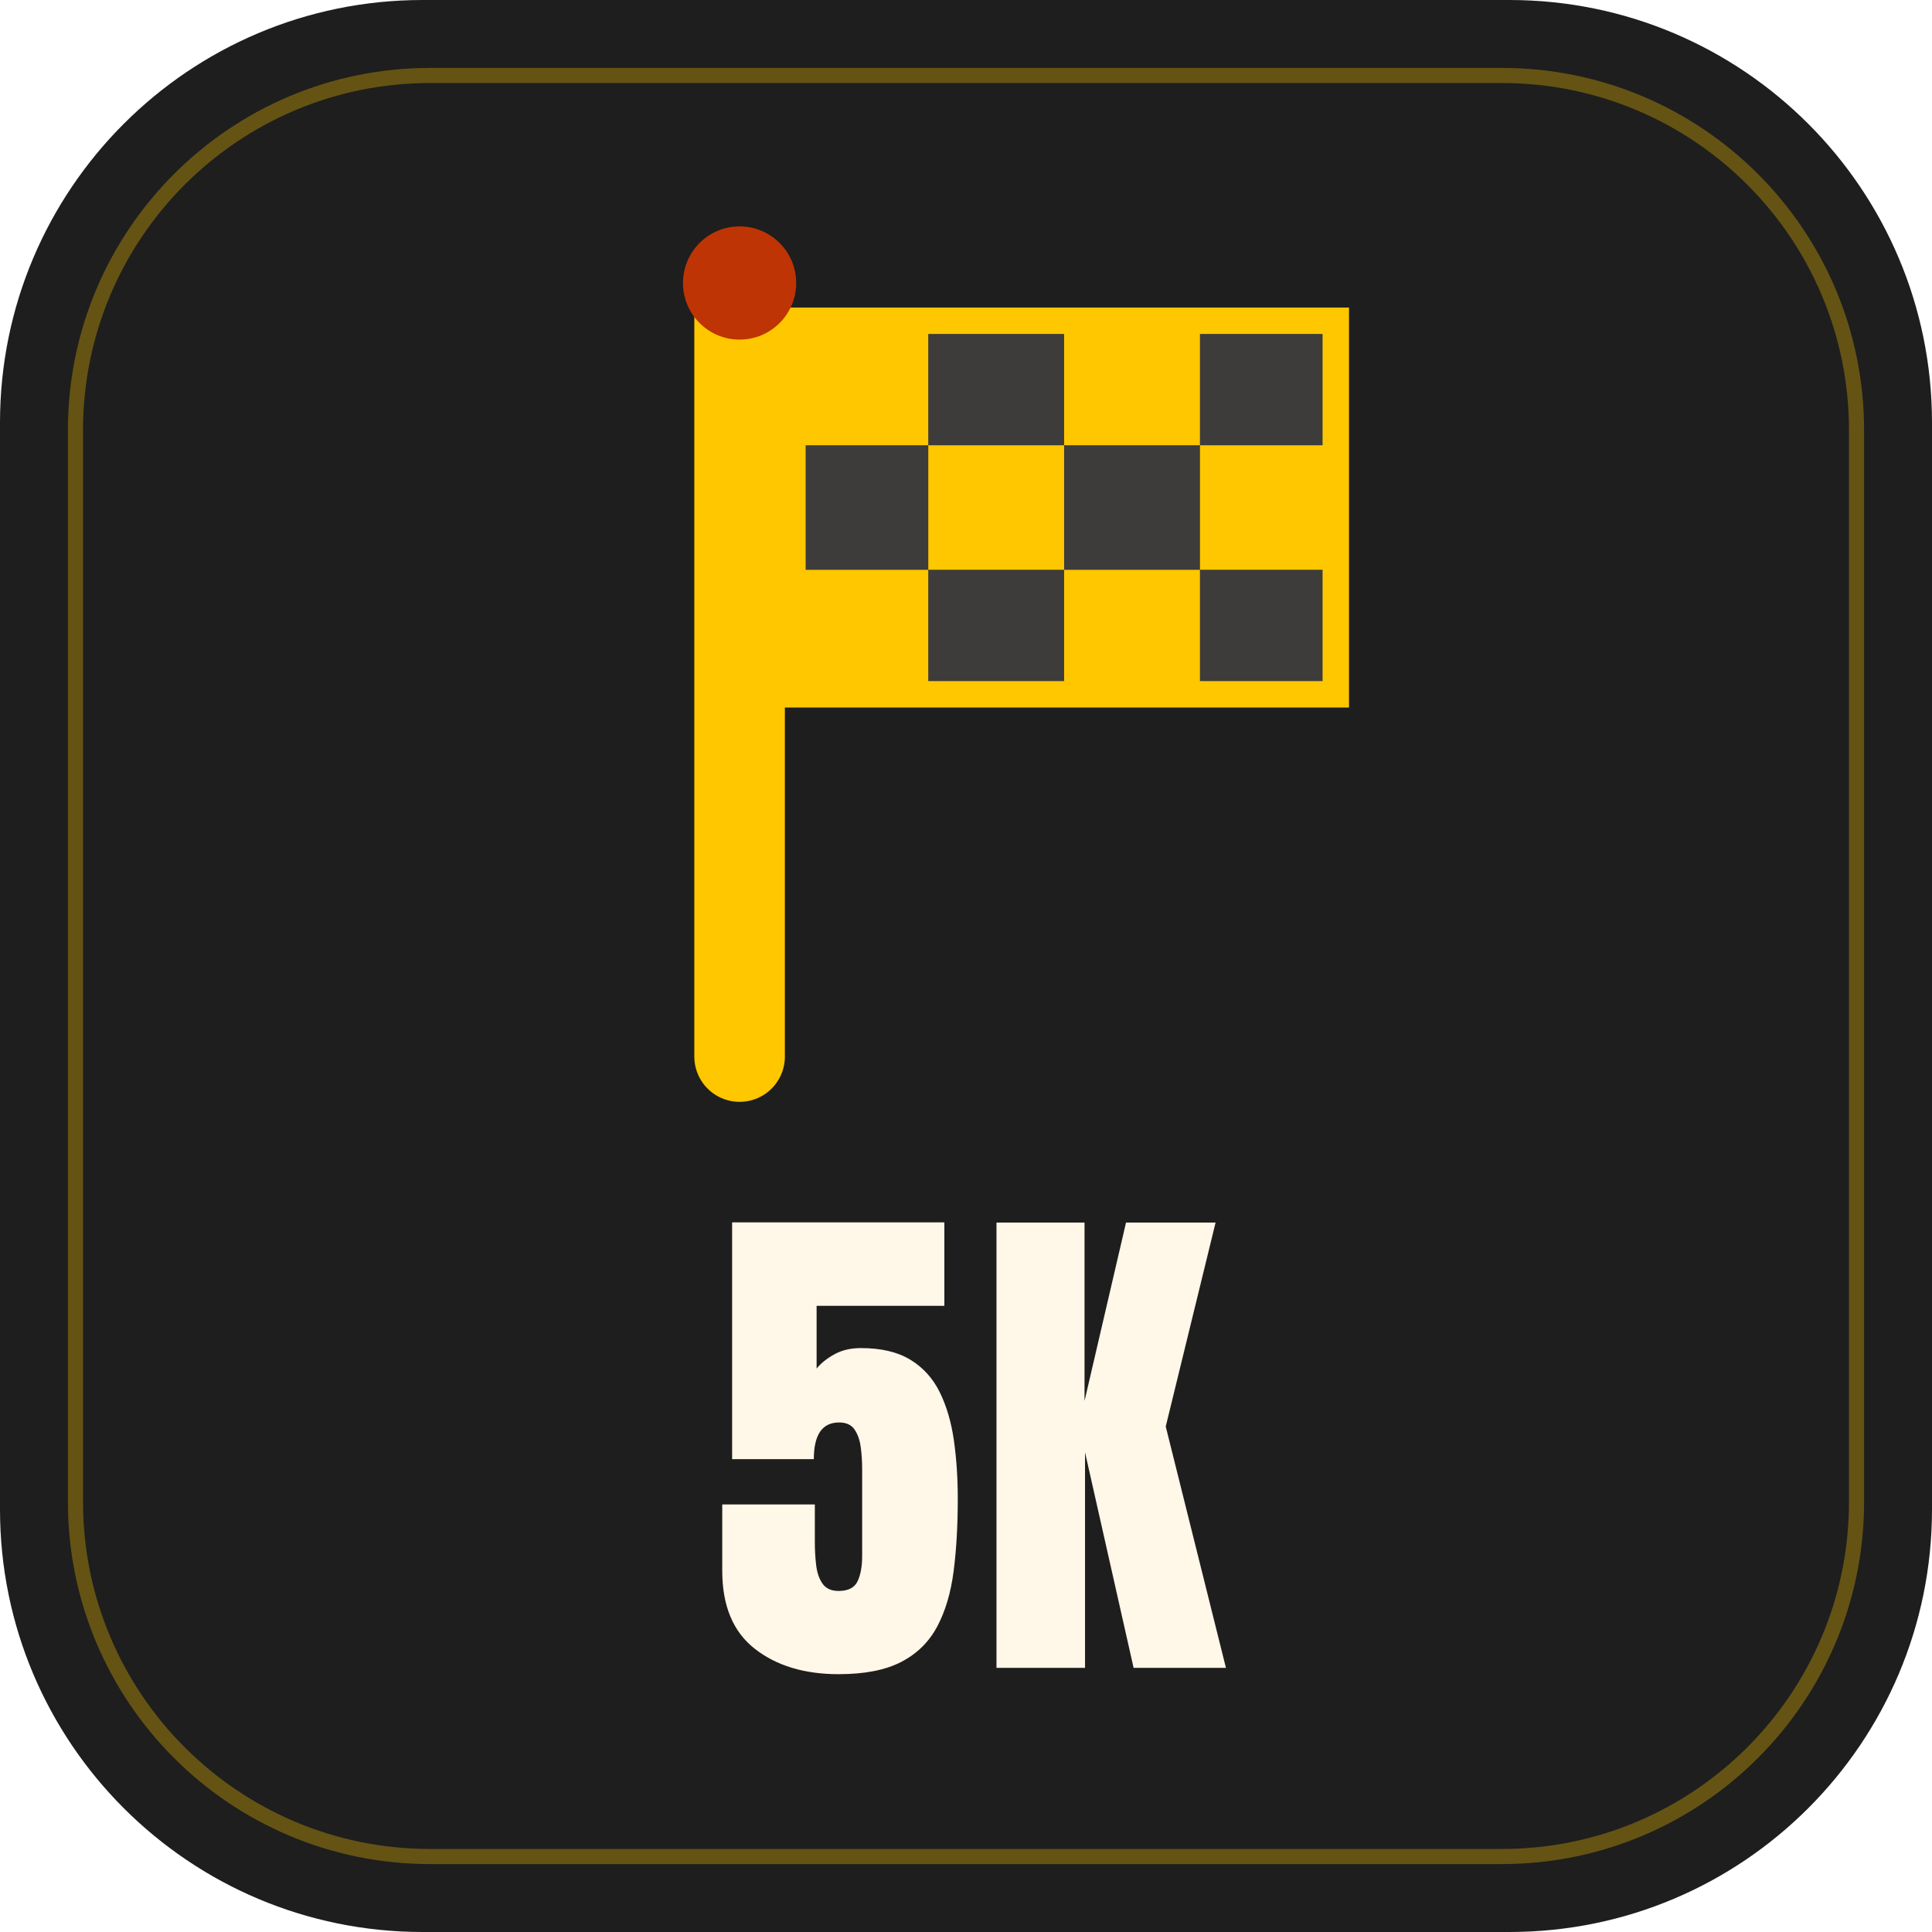
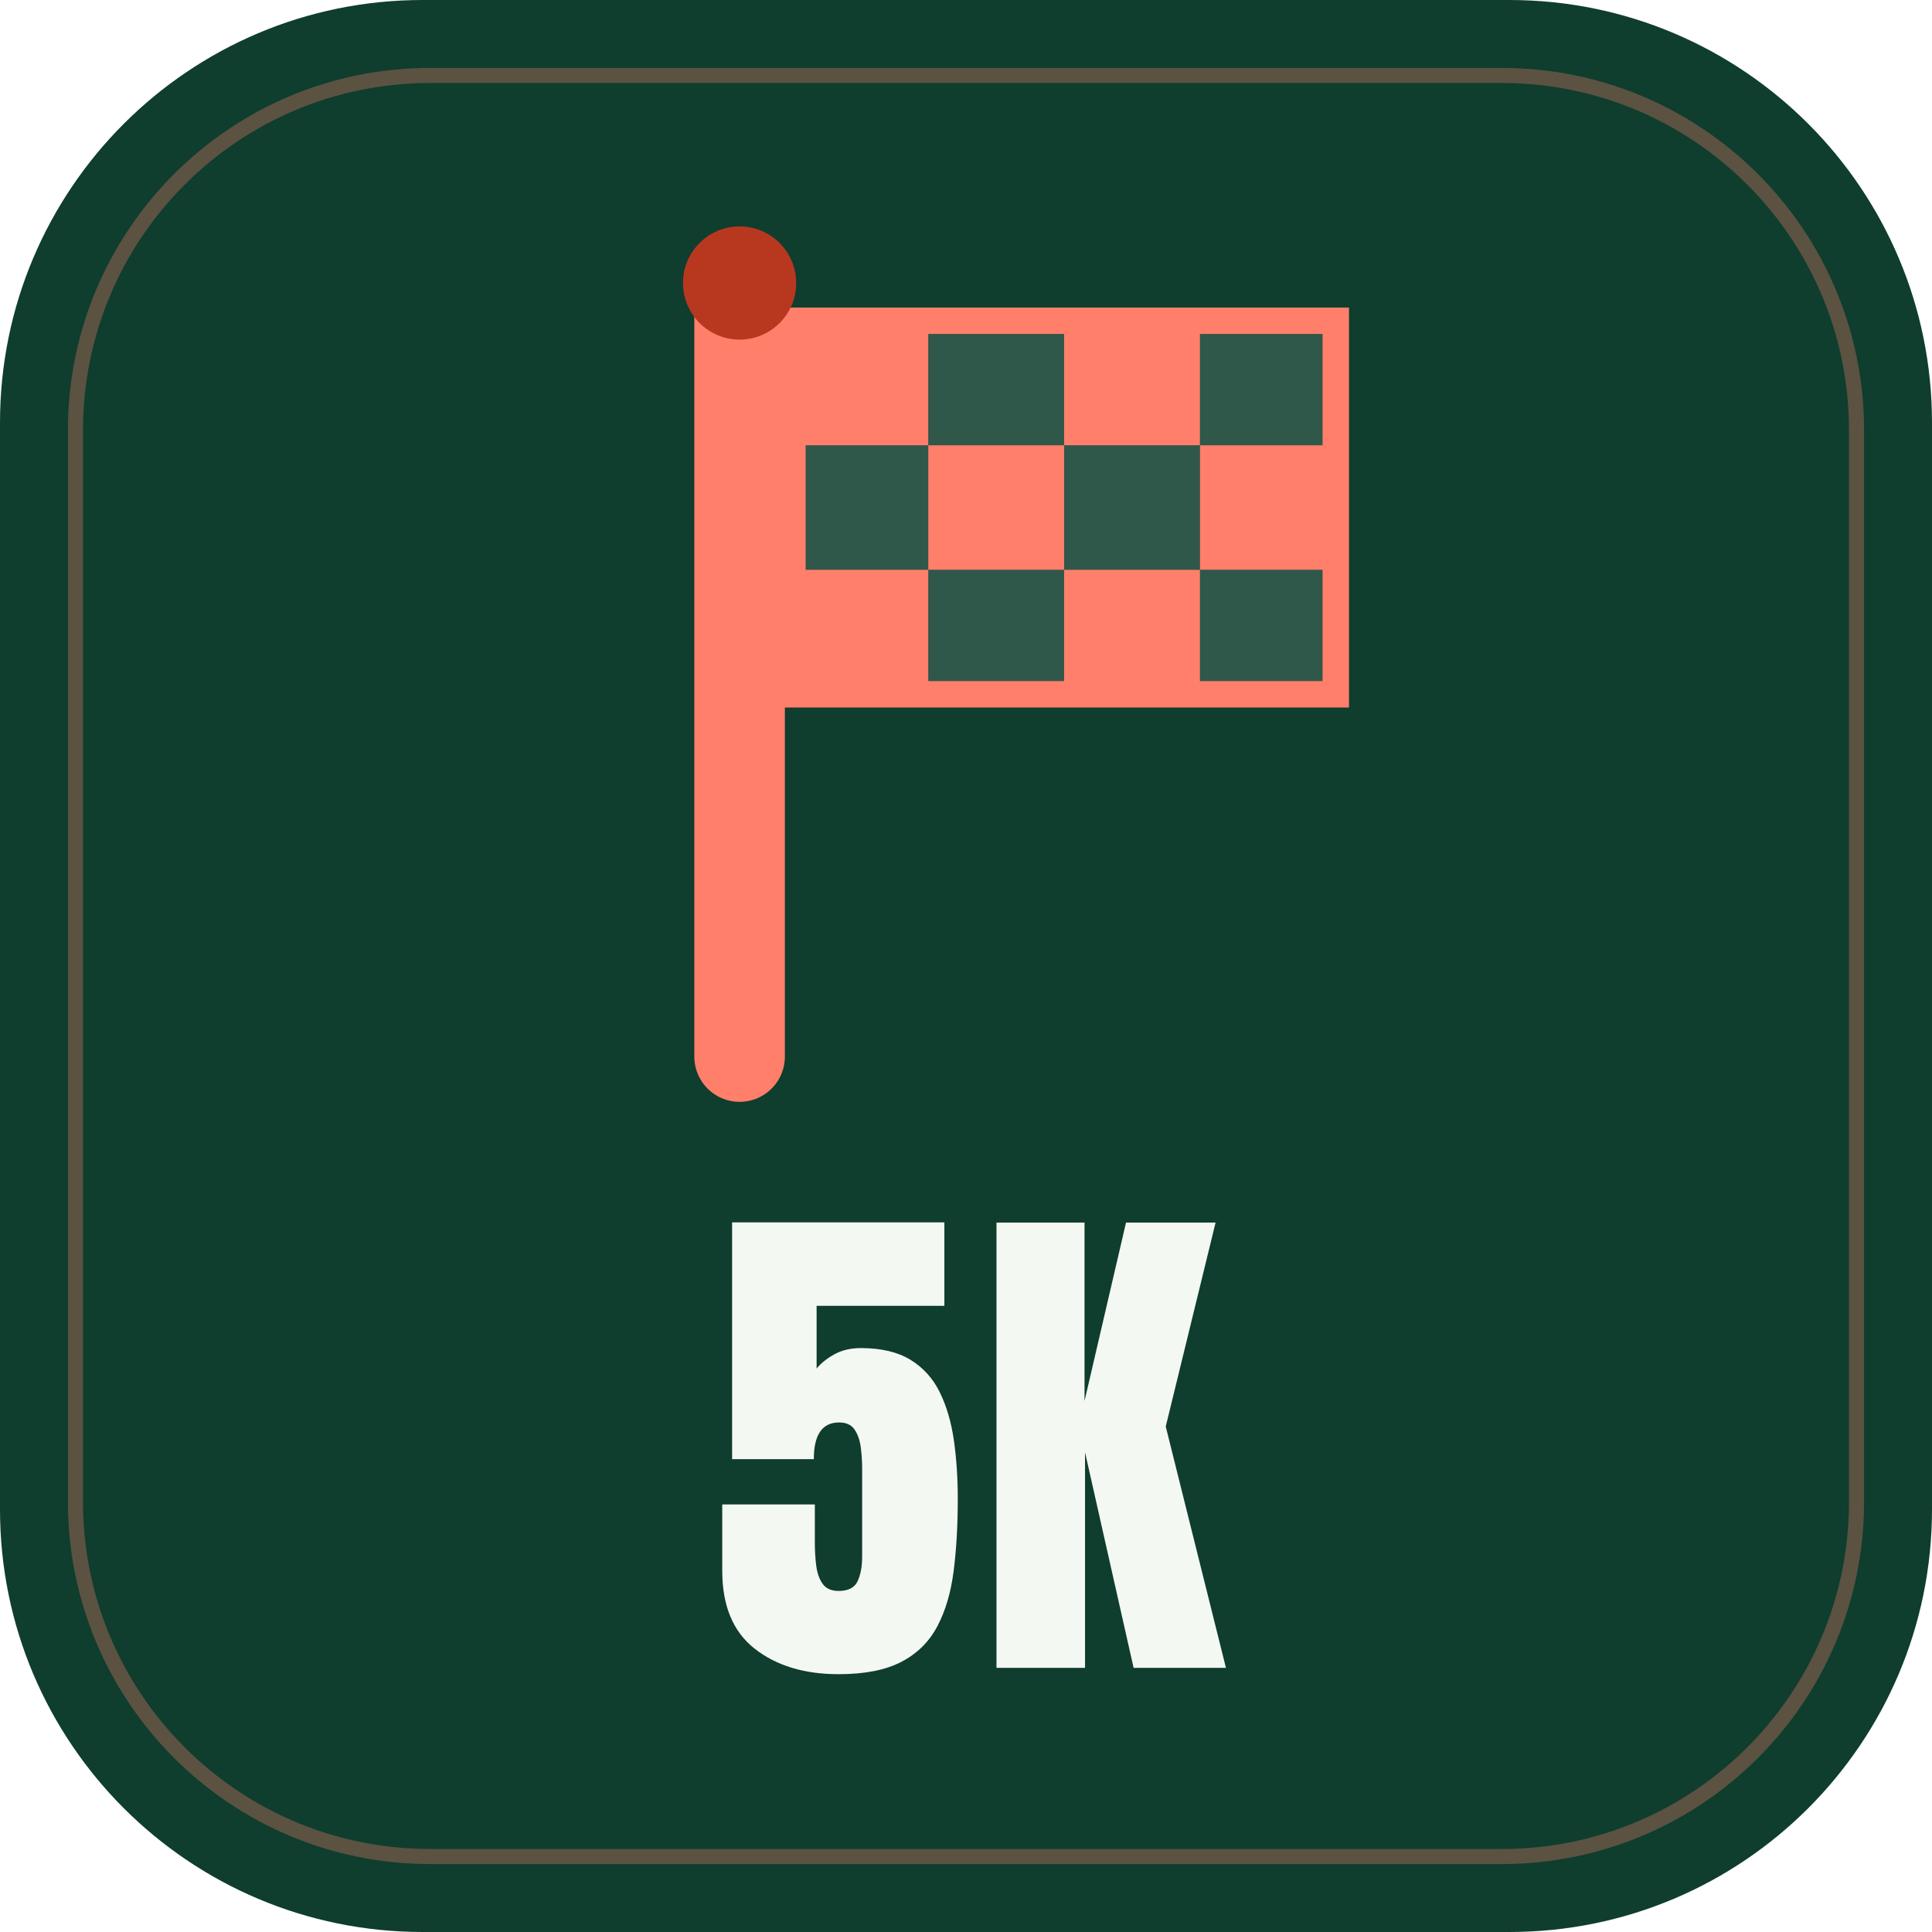
<svg xmlns="http://www.w3.org/2000/svg" viewBox="0 0 1024 1024" width="1024" height="1024">
-   <rect width="1024" height="1024" rx="224" fill="#1e1e1e" />
-   <rect x="40" y="40" width="944" height="944" rx="188" fill="none" stroke="#ffc700" stroke-opacity=".32" stroke-width="8" />
-   <rect x="420" y="170" width="72" height="66" fill="#ffc700" />
-   <rect x="492" y="170" width="72" height="66" fill="#fff7e8" fill-opacity=".14" />
-   <rect x="564" y="170" width="72" height="66" fill="#ffc700" />
-   <rect x="636" y="170" width="72" height="66" fill="#fff7e8" fill-opacity=".14" />
-   <rect x="420" y="236" width="72" height="66" fill="#fff7e8" fill-opacity=".14" />
-   <rect x="492" y="236" width="72" height="66" fill="#ffc700" />
-   <rect x="564" y="236" width="72" height="66" fill="#fff7e8" fill-opacity=".14" />
-   <rect x="636" y="236" width="72" height="66" fill="#ffc700" />
-   <rect x="420" y="302" width="72" height="66" fill="#ffc700" />
-   <rect x="492" y="302" width="72" height="66" fill="#fff7e8" fill-opacity=".14" />
-   <rect x="564" y="302" width="72" height="66" fill="#ffc700" />
-   <rect x="636" y="302" width="72" height="66" fill="#fff7e8" fill-opacity=".14" />
-   <rect x="420" y="170" width="288" height="198" fill="none" stroke="#ffc700" stroke-width="14" />
-   <path d="M392 150V560" stroke="#ffc700" stroke-width="48" stroke-linecap="round" />
-   <circle cx="392" cy="150" r="30" fill="#bf3404" />
-   <path fill="#fff7e8" d="M444.485 887.352Q417.265 887.352 400.034 873.876Q382.803 860.4 382.803 832.509V797.377H431.881V817.625Q431.881 823.927 432.618 829.827Q433.356 835.727 436.037 839.482Q438.719 843.236 444.485 843.236Q452.128 843.236 454.542 838.074Q456.956 832.911 456.956 824.866V778.47Q456.956 772.705 456.218 767.073Q455.481 761.441 452.933 757.686Q450.385 753.932 444.753 753.932Q431.344 753.932 431.344 773.375H388.033V647.866H500.535V692.116H432.819V725.37Q436.306 721.08 442.273 717.794Q448.24 714.509 456.285 714.509Q472.376 714.509 482.5 720.677Q492.624 726.845 498.055 737.841Q503.485 748.836 505.564 763.318Q507.642 777.8 507.642 794.427Q507.642 815.748 505.43 832.844Q503.217 849.941 496.714 862.143Q490.21 874.345 477.673 880.849Q465.135 887.352 444.485 887.352ZM528.158 884.0V648.0H574.822V742.534L596.812 648.0H644.281L617.865 756.077L649.778 884.0H600.835L575.09 769.755V884.0Z" />
+   <rect width="1024" height="1024" rx="224" fill="#0F3D2E" />
+   <rect x="40" y="40" width="944" height="944" rx="188" fill="none" stroke="#FF7F6B" stroke-opacity=".32" stroke-width="8" />
+   <rect x="420" y="170" width="72" height="66" fill="#FF7F6B" />
+   <rect x="492" y="170" width="72" height="66" fill="#F4F8F2" fill-opacity=".14" />
+   <rect x="564" y="170" width="72" height="66" fill="#FF7F6B" />
+   <rect x="636" y="170" width="72" height="66" fill="#F4F8F2" fill-opacity=".14" />
+   <rect x="420" y="236" width="72" height="66" fill="#F4F8F2" fill-opacity=".14" />
+   <rect x="492" y="236" width="72" height="66" fill="#FF7F6B" />
+   <rect x="564" y="236" width="72" height="66" fill="#F4F8F2" fill-opacity=".14" />
+   <rect x="636" y="236" width="72" height="66" fill="#FF7F6B" />
+   <rect x="420" y="302" width="72" height="66" fill="#FF7F6B" />
+   <rect x="492" y="302" width="72" height="66" fill="#F4F8F2" fill-opacity=".14" />
+   <rect x="564" y="302" width="72" height="66" fill="#FF7F6B" />
+   <rect x="636" y="302" width="72" height="66" fill="#F4F8F2" fill-opacity=".14" />
+   <rect x="420" y="170" width="288" height="198" fill="none" stroke="#FF7F6B" stroke-width="14" />
+   <path d="M392 150V560" stroke="#FF7F6B" stroke-width="48" stroke-linecap="round" />
+   <circle cx="392" cy="150" r="30" fill="#B8381F" />
+   <path fill="#F4F8F2" d="M444.485 887.352Q417.265 887.352 400.034 873.876Q382.803 860.4 382.803 832.509V797.377H431.881V817.625Q431.881 823.927 432.618 829.827Q433.356 835.727 436.037 839.482Q438.719 843.236 444.485 843.236Q452.128 843.236 454.542 838.074Q456.956 832.911 456.956 824.866V778.47Q456.956 772.705 456.218 767.073Q455.481 761.441 452.933 757.686Q450.385 753.932 444.753 753.932Q431.344 753.932 431.344 773.375H388.033V647.866H500.535V692.116H432.819V725.37Q436.306 721.08 442.273 717.794Q448.24 714.509 456.285 714.509Q472.376 714.509 482.5 720.677Q492.624 726.845 498.055 737.841Q503.485 748.836 505.564 763.318Q507.642 777.8 507.642 794.427Q507.642 815.748 505.43 832.844Q503.217 849.941 496.714 862.143Q490.21 874.345 477.673 880.849Q465.135 887.352 444.485 887.352ZM528.158 884.0V648.0H574.822V742.534L596.812 648.0H644.281L617.865 756.077L649.778 884.0H600.835L575.09 769.755V884.0Z" />
</svg>
